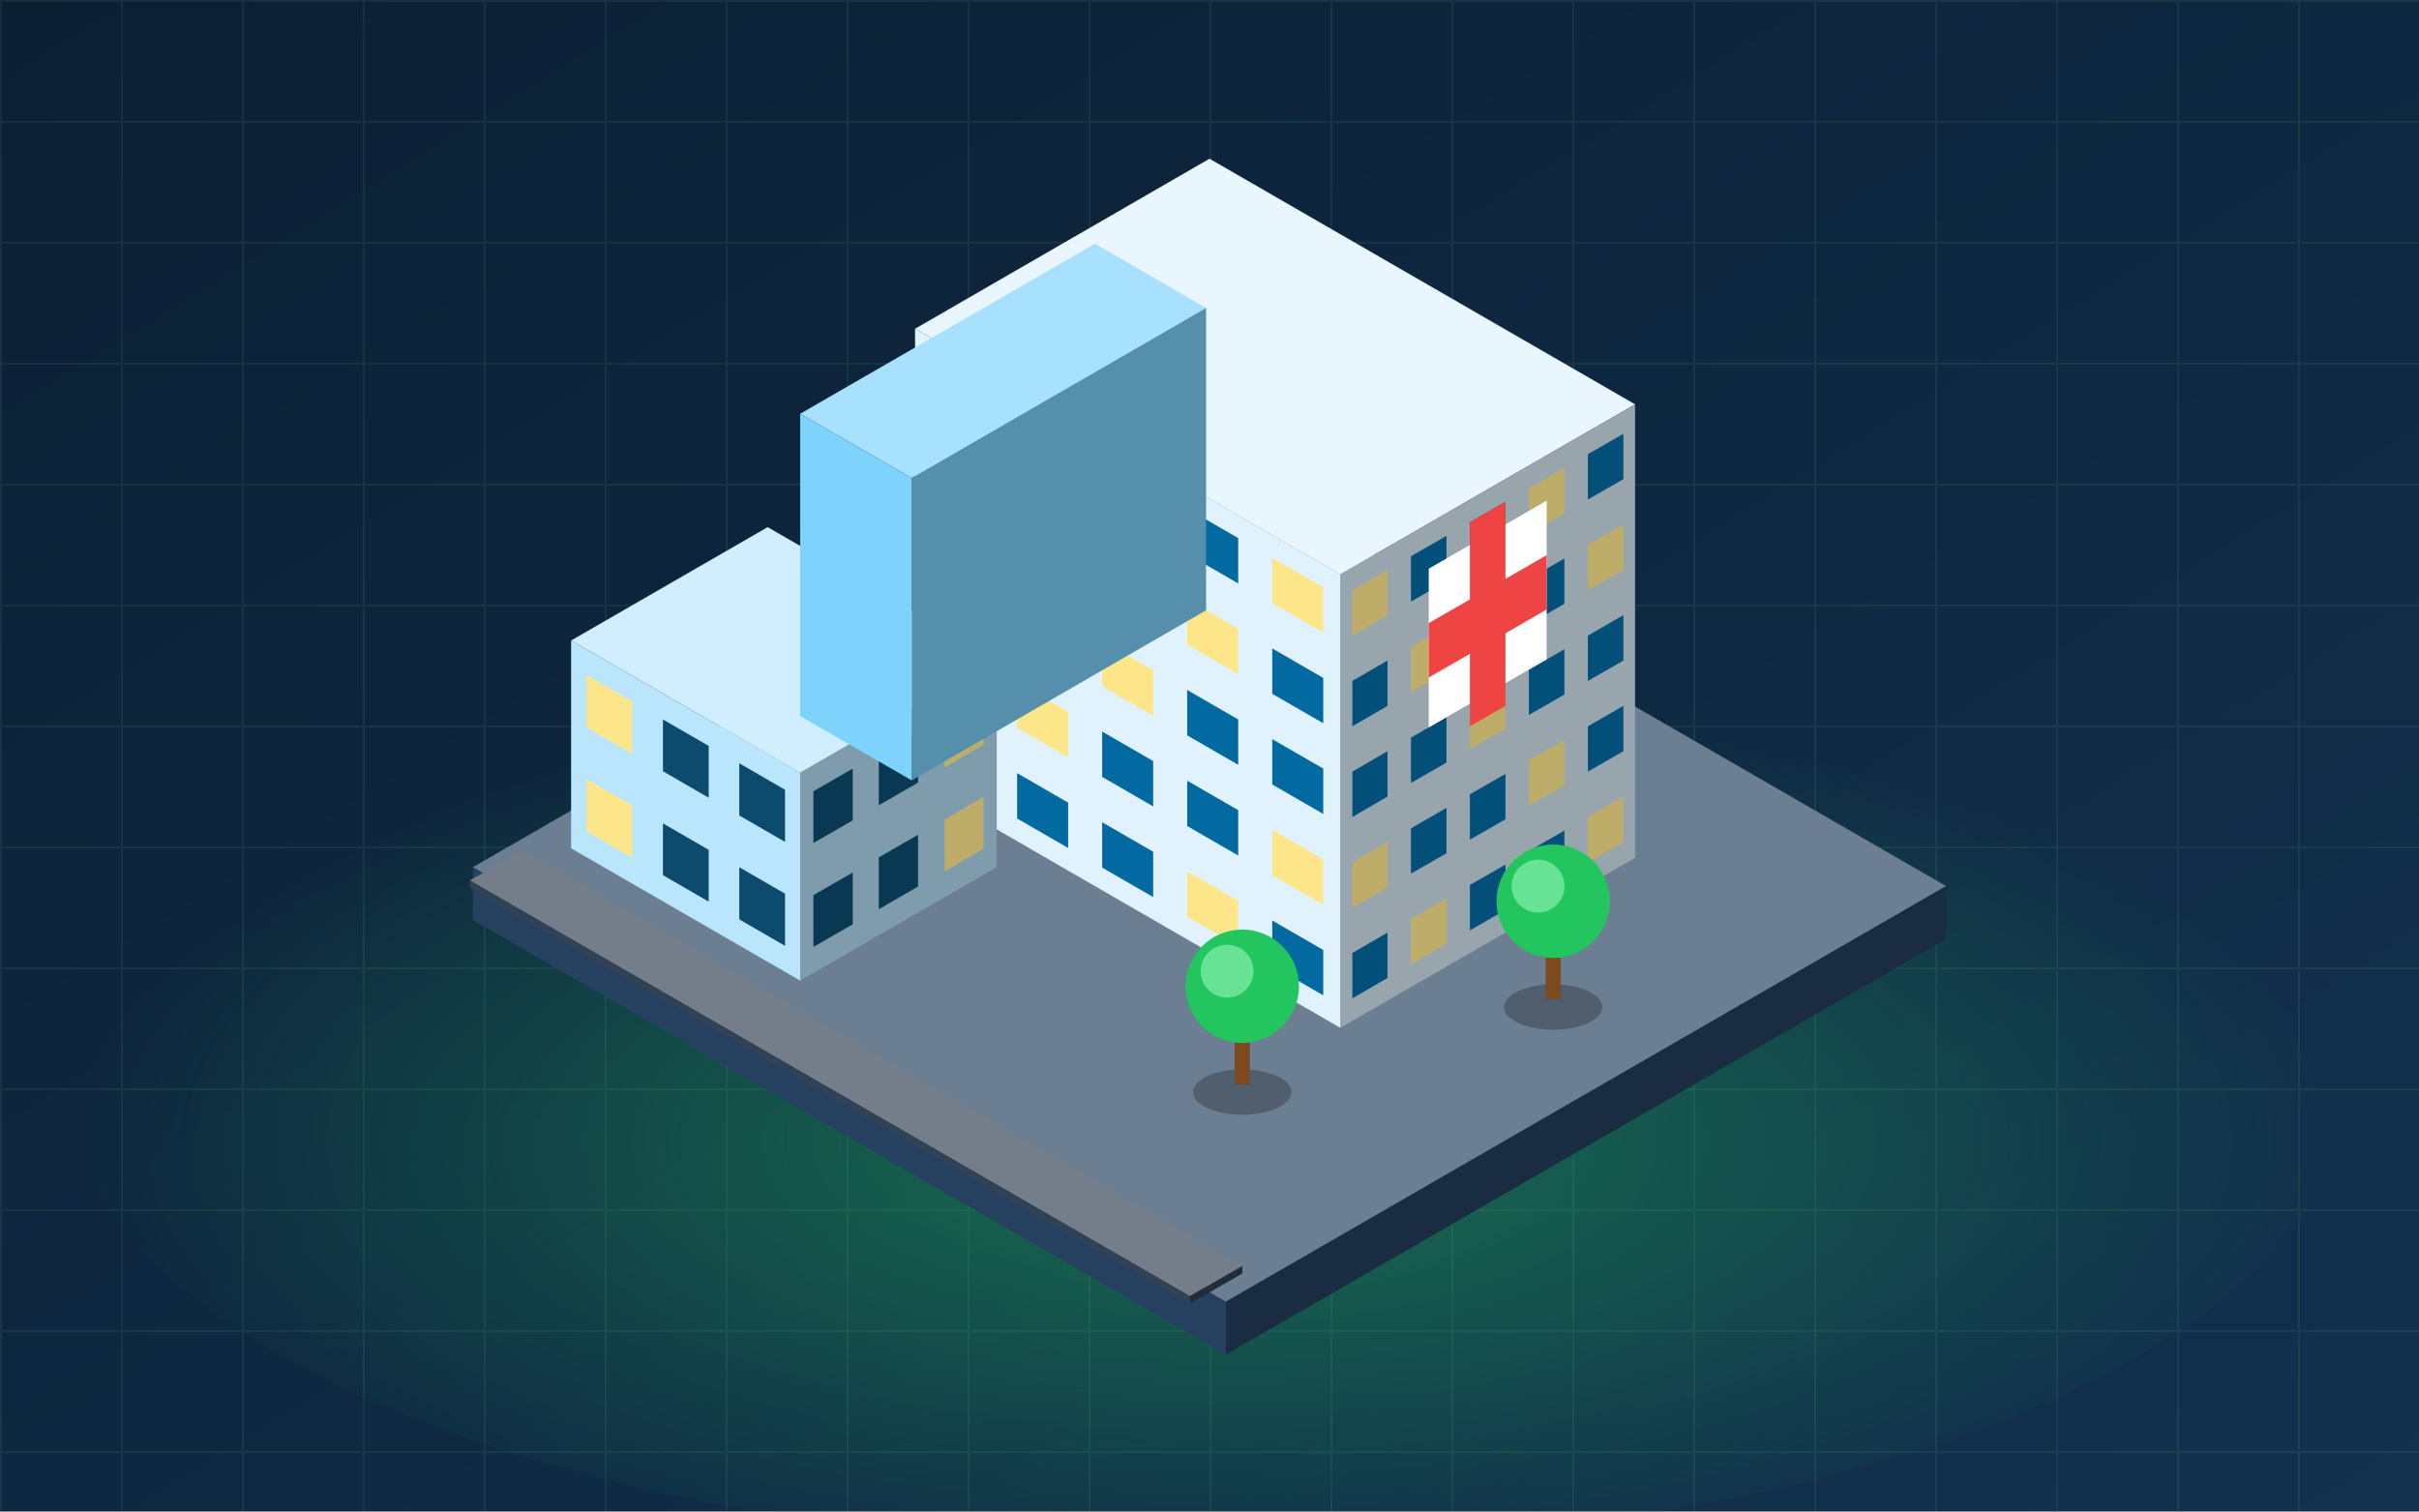
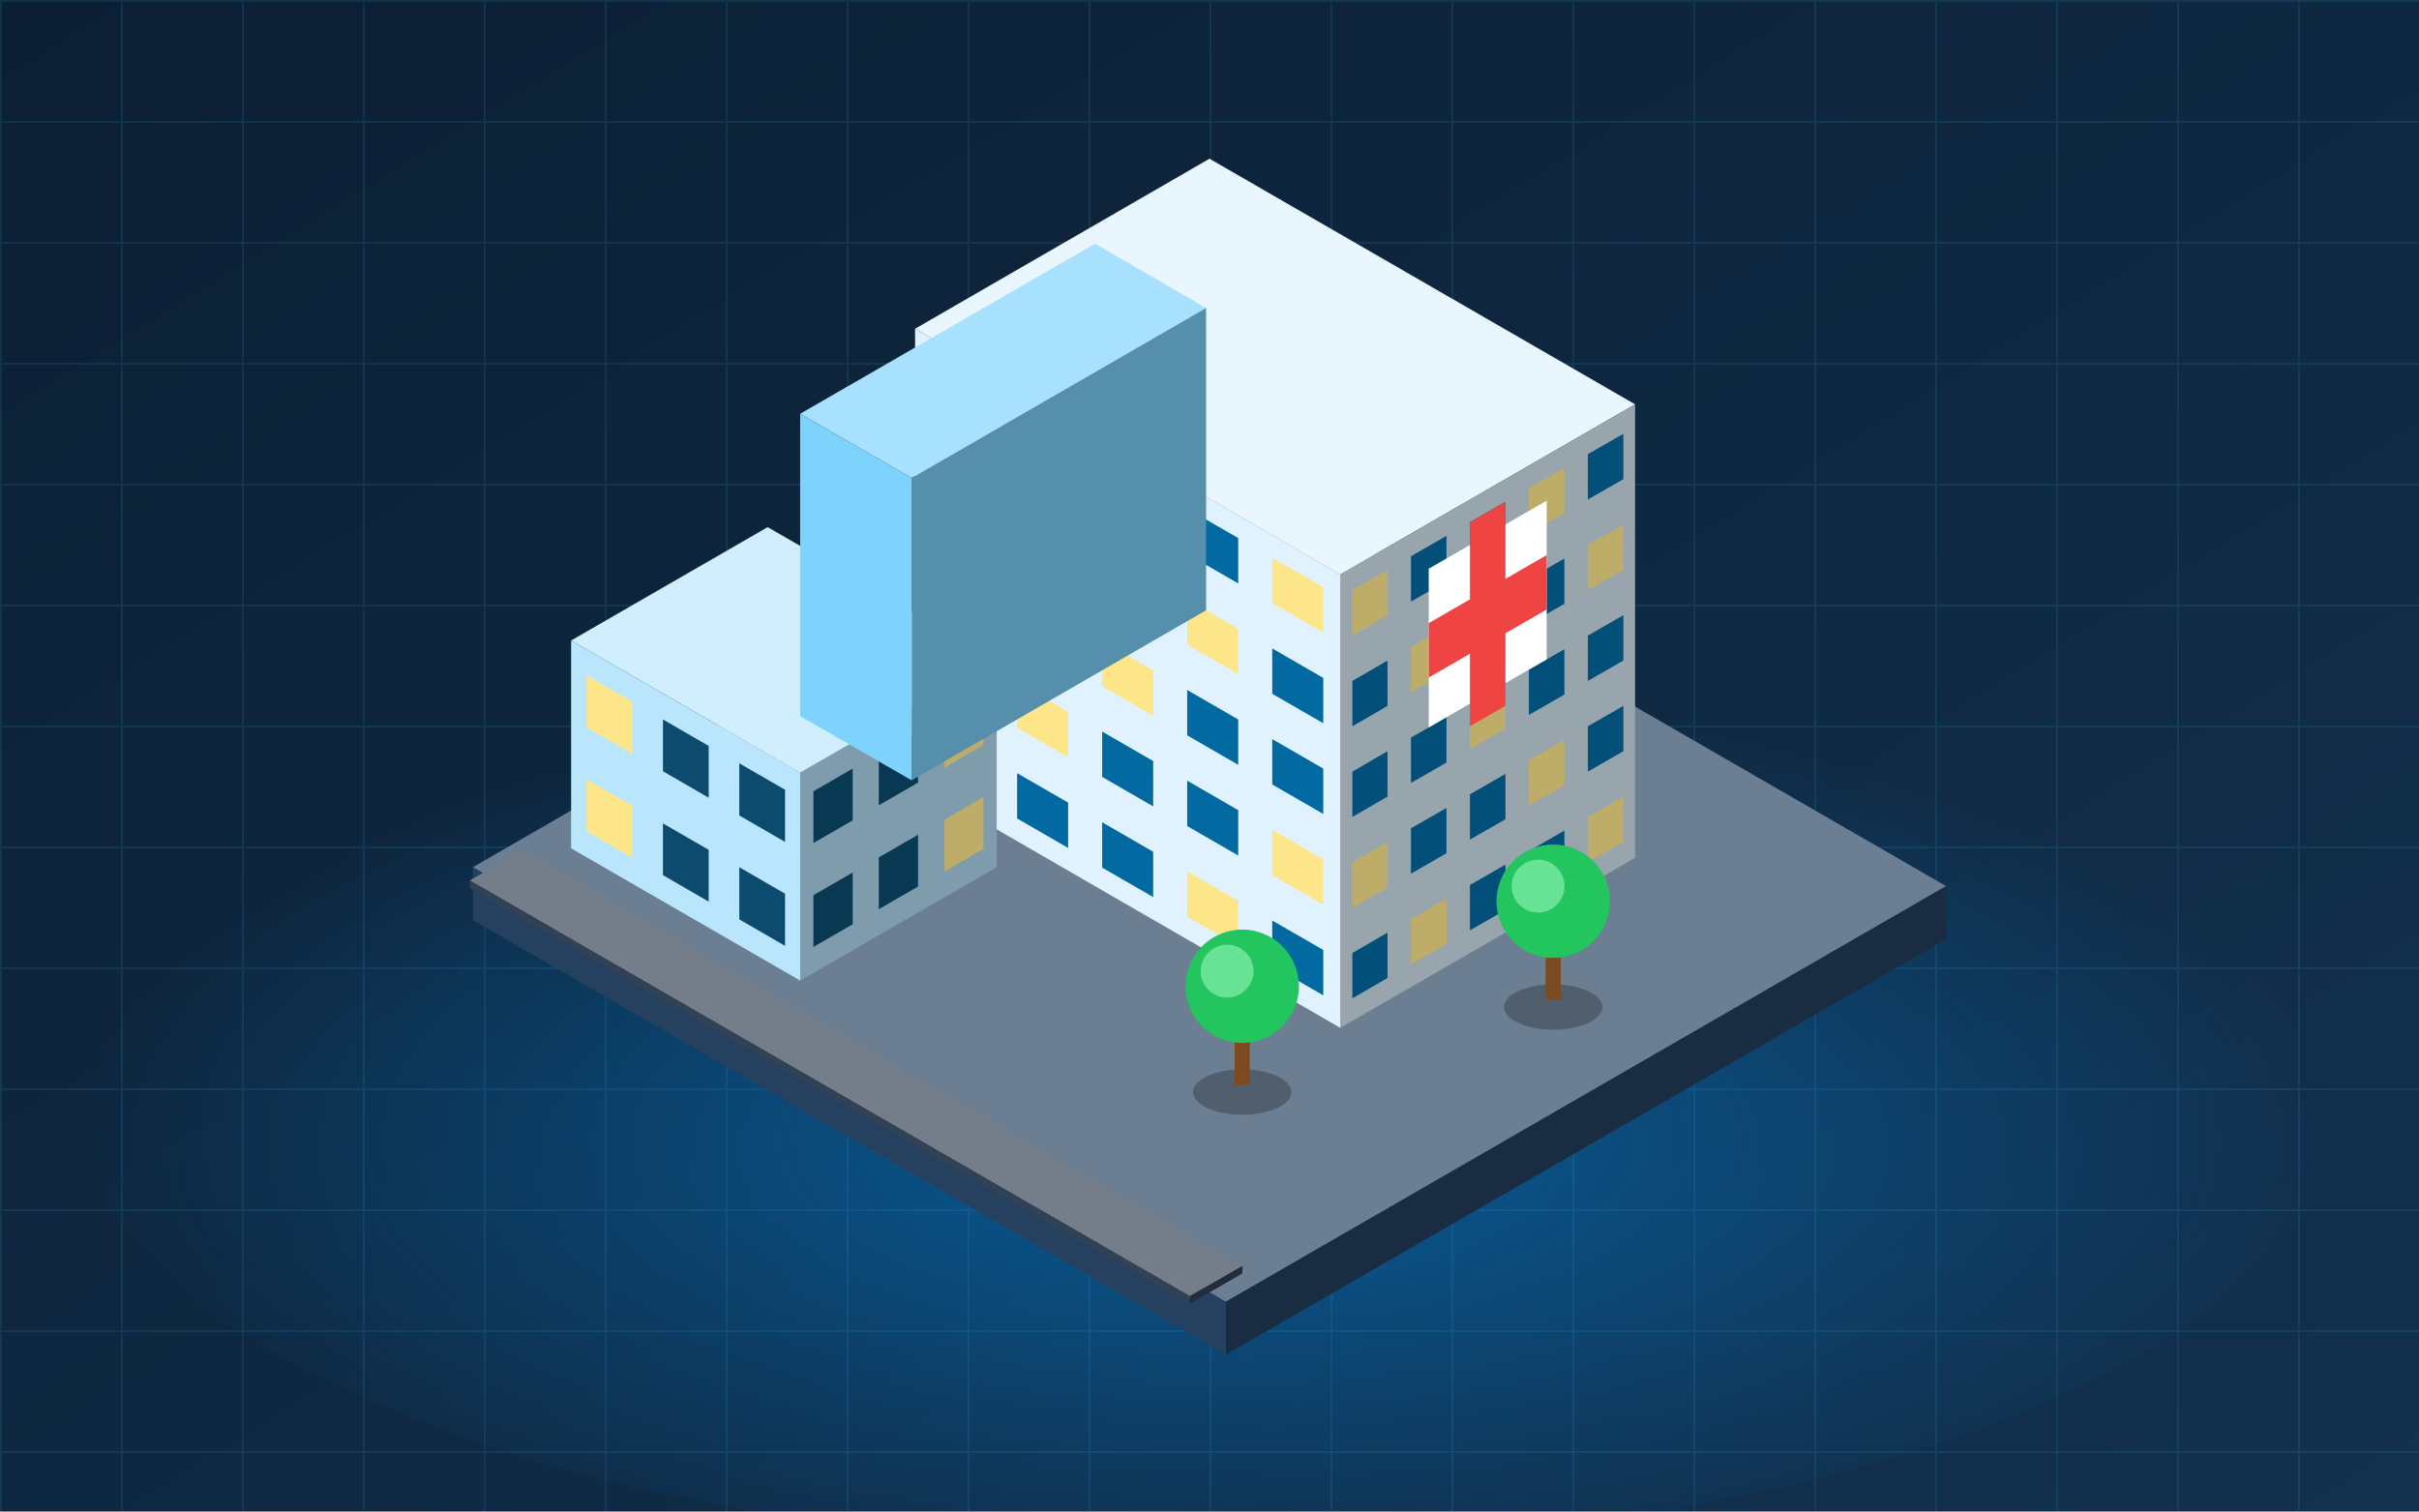
<svg xmlns="http://www.w3.org/2000/svg" viewBox="0 0 640 400" width="640" height="400">
  <defs>
    <linearGradient id="bghospital" x1="0" y1="0" x2="1" y2="1">
      <stop offset="0" stop-color="#0b1f33" />
      <stop offset="1" stop-color="#12314f" />
    </linearGradient>
    <radialGradient id="glhospital" cx=".5" cy=".55" r=".5">
-       <stop offset="0" stop-color="#22c55e" stop-opacity=".45" />
-       <stop offset="1" stop-color="#22c55e" stop-opacity="0" />
+       <stop offset="0" stop-color="#0099ff" stop-opacity=".45" />
+       <stop offset="1" stop-color="#0099ff" stop-opacity="0" />
    </radialGradient>
    <pattern id="grhospital" width="32" height="32" patternUnits="userSpaceOnUse">
-       <path d="M32 0H0V32" fill="none" stroke="#73e28f" stroke-opacity=".09" />
+       <path d="M32 0H0V32" fill="none" stroke="#38bdf8" stroke-opacity=".12" />
    </pattern>
  </defs>
  <rect width="640" height="400" fill="url(#bghospital)" />
  <rect width="640" height="400" fill="url(#grhospital)" />
  <ellipse cx="320" cy="290" rx="300" ry="120" fill="url(#glhospital)" />
  <polygon points="315.7,119.5 514.9,234.5 324.3,344.5 125.1,229.5" fill="#6b7e92" />
  <polygon points="514.9,248.5 324.3,358.5 324.3,344.5 514.9,234.5" fill="#192c41" />
  <polygon points="125.1,243.5 324.3,358.5 324.3,344.5 125.1,229.5" fill="#25415f" />
  <polygon points="320.0,42.0 432.6,107.0 354.6,152.0 242.1,87.0" fill="#eaf6fe" />
  <polygon points="432.6,227.0 354.6,272.0 354.6,152.0 432.6,107.0" fill="#98a5ad" />
  <polygon points="242.1,207.0 354.6,272.0 354.6,152.0 242.1,87.0" fill="#e0f2fe" />
  <polygon points="246.6,203.6 260.1,211.4 260.1,199.4 246.6,191.6" fill="#fde68a" />
  <polygon points="429.5,222.8 420.1,228.2 420.1,216.2 429.5,210.8" fill="#bead68" />
  <polygon points="269.1,216.6 282.6,224.4 282.6,212.4 269.1,204.6" fill="#0369a1" />
  <polygon points="413.9,231.8 404.5,237.2 404.5,225.2 413.9,219.8" fill="#024f79" />
  <polygon points="291.6,229.6 305.1,237.4 305.1,225.4 291.6,217.6" fill="#0369a1" />
  <polygon points="398.3,240.8 388.9,246.2 388.9,234.2 398.3,228.8" fill="#024f79" />
  <polygon points="314.1,242.6 327.6,250.4 327.6,238.4 314.1,230.6" fill="#fde68a" />
  <polygon points="382.7,249.8 373.3,255.2 373.3,243.2 382.7,237.8" fill="#bead68" />
  <polygon points="336.6,255.6 350.1,263.4 350.1,251.4 336.6,243.6" fill="#0369a1" />
  <polygon points="367.1,258.8 357.8,264.2 357.8,252.2 367.1,246.8" fill="#024f79" />
  <polygon points="246.6,179.6 260.1,187.4 260.1,175.4 246.6,167.6" fill="#0369a1" />
  <polygon points="429.5,198.8 420.1,204.2 420.1,192.2 429.5,186.8" fill="#024f79" />
  <polygon points="269.1,192.6 282.6,200.4 282.6,188.4 269.1,180.6" fill="#fde68a" />
  <polygon points="413.9,207.8 404.5,213.2 404.5,201.2 413.9,195.8" fill="#bead68" />
  <polygon points="291.6,205.6 305.1,213.4 305.1,201.4 291.6,193.6" fill="#0369a1" />
  <polygon points="398.3,216.8 388.9,222.2 388.9,210.2 398.3,204.8" fill="#024f79" />
  <polygon points="314.1,218.6 327.6,226.4 327.6,214.4 314.1,206.6" fill="#0369a1" />
  <polygon points="382.7,225.8 373.3,231.2 373.3,219.2 382.7,213.8" fill="#024f79" />
  <polygon points="336.6,231.6 350.1,239.4 350.1,227.4 336.6,219.6" fill="#fde68a" />
  <polygon points="367.1,234.8 357.8,240.2 357.8,228.2 367.1,222.8" fill="#bead68" />
  <polygon points="246.6,155.6 260.1,163.4 260.1,151.4 246.6,143.6" fill="#0369a1" />
  <polygon points="429.5,174.8 420.1,180.2 420.1,168.2 429.5,162.8" fill="#024f79" />
  <polygon points="269.1,168.6 282.6,176.4 282.6,164.4 269.1,156.6" fill="#0369a1" />
  <polygon points="413.9,183.8 404.5,189.2 404.5,177.2 413.9,171.8" fill="#024f79" />
  <polygon points="291.6,181.6 305.1,189.4 305.1,177.4 291.6,169.6" fill="#fde68a" />
  <polygon points="398.3,192.8 388.9,198.2 388.9,186.2 398.3,180.8" fill="#bead68" />
  <polygon points="314.1,194.6 327.6,202.4 327.6,190.4 314.1,182.6" fill="#0369a1" />
  <polygon points="382.7,201.8 373.3,207.2 373.3,195.2 382.7,189.8" fill="#024f79" />
  <polygon points="336.6,207.6 350.1,215.4 350.1,203.4 336.6,195.6" fill="#0369a1" />
  <polygon points="367.1,210.8 357.8,216.2 357.8,204.2 367.1,198.8" fill="#024f79" />
  <polygon points="246.6,131.6 260.1,139.4 260.1,127.4 246.6,119.6" fill="#fde68a" />
  <polygon points="429.5,150.8 420.1,156.2 420.1,144.2 429.5,138.8" fill="#bead68" />
  <polygon points="269.1,144.6 282.6,152.4 282.6,140.4 269.1,132.6" fill="#0369a1" />
  <polygon points="413.9,159.8 404.5,165.2 404.5,153.2 413.9,147.8" fill="#024f79" />
  <polygon points="291.6,157.6 305.1,165.4 305.1,153.4 291.6,145.6" fill="#0369a1" />
  <polygon points="398.3,168.8 388.9,174.2 388.9,162.2 398.3,156.8" fill="#024f79" />
  <polygon points="314.1,170.6 327.6,178.4 327.6,166.4 314.1,158.6" fill="#fde68a" />
  <polygon points="382.7,177.8 373.3,183.2 373.3,171.2 382.7,165.8" fill="#bead68" />
  <polygon points="336.6,183.6 350.1,191.4 350.1,179.4 336.6,171.6" fill="#0369a1" />
  <polygon points="367.1,186.8 357.8,192.2 357.8,180.2 367.1,174.8" fill="#024f79" />
  <polygon points="246.6,107.6 260.1,115.4 260.1,103.4 246.6,95.6" fill="#0369a1" />
  <polygon points="429.5,126.8 420.1,132.2 420.1,120.2 429.5,114.8" fill="#024f79" />
  <polygon points="269.1,120.6 282.6,128.4 282.6,116.4 269.1,108.6" fill="#fde68a" />
  <polygon points="413.9,135.8 404.5,141.2 404.5,129.2 413.9,123.8" fill="#bead68" />
  <polygon points="291.6,133.6 305.1,141.4 305.1,129.4 291.6,121.6" fill="#0369a1" />
  <polygon points="398.3,144.8 388.9,150.2 388.9,138.2 398.3,132.8" fill="#024f79" />
  <polygon points="314.1,146.6 327.6,154.4 327.6,142.4 314.1,134.6" fill="#0369a1" />
  <polygon points="382.7,153.8 373.3,159.2 373.3,147.2 382.7,141.8" fill="#024f79" />
  <polygon points="336.6,159.6 350.1,167.4 350.1,155.4 336.6,147.6" fill="#fde68a" />
  <polygon points="367.1,162.8 357.8,168.2 357.8,156.2 367.1,150.8" fill="#bead68" />
  <polygon points="409.2,174.5 378.0,192.5 378.0,150.5 409.2,132.5" fill="#fff" />
  <polygon points="398.3,186.8 388.9,192.2 388.9,138.2 398.3,132.8" fill="#ef4444" />
  <polygon points="409.2,161.3 378.0,179.3 378.0,164.9 409.2,146.9" fill="#ef4444" />
  <polygon points="203.1,139.5 263.7,174.5 211.7,204.5 151.1,169.5" fill="#d0eefe" />
  <polygon points="263.7,229.5 211.7,259.5 211.7,204.5 263.7,174.5" fill="#7e9cac" />
  <polygon points="151.1,224.5 211.7,259.5 211.7,204.5 151.1,169.5" fill="#bae6fd" />
  <polygon points="155.2,220.0 167.3,227.0 167.3,213.2 155.2,206.2" fill="#fde68a" />
  <polygon points="260.2,224.6 249.9,230.6 249.9,216.9 260.2,210.9" fill="#bead68" />
  <polygon points="175.4,231.6 187.5,238.6 187.5,224.9 175.4,217.9" fill="#0c4a6e" />
  <polygon points="242.9,234.6 232.5,240.6 232.5,226.9 242.9,220.9" fill="#093853" />
  <polygon points="195.6,243.3 207.7,250.3 207.7,236.5 195.6,229.5" fill="#0c4a6e" />
  <polygon points="225.6,244.6 215.2,250.6 215.2,236.9 225.6,230.9" fill="#093853" />
  <polygon points="155.2,192.5 167.3,199.5 167.3,185.7 155.2,178.7" fill="#fde68a" />
  <polygon points="260.2,197.1 249.9,203.1 249.9,189.4 260.2,183.4" fill="#bead68" />
  <polygon points="175.4,204.1 187.5,211.1 187.5,197.4 175.4,190.4" fill="#0c4a6e" />
  <polygon points="242.9,207.1 232.5,213.1 232.5,199.4 242.9,193.4" fill="#093853" />
  <polygon points="195.6,215.8 207.7,222.8 207.7,209.0 195.6,202.0" fill="#0c4a6e" />
  <polygon points="225.6,217.1 215.2,223.1 215.2,209.4 225.6,203.4" fill="#093853" />
  <polygon points="289.7,64.5 319.1,81.5 241.2,126.5 211.7,109.5" fill="#a7e1fd" />
  <polygon points="319.1,161.5 241.2,206.5 241.2,126.5 319.1,81.5" fill="#558fab" />
  <polygon points="211.7,189.5 241.2,206.5 241.2,126.5 211.7,109.5" fill="#7dd3fc" />
  <polygon points="138.1,225.0 328.7,335.0 314.8,343.0 124.3,233.0" fill="#747e8b" />
  <polygon points="328.7,337.0 314.8,345.0 314.8,343.0 328.7,335.0" fill="#232c3a" />
  <polygon points="124.3,235.0 314.8,345.0 314.8,343.0 124.3,233.0" fill="#334155" />
  <ellipse cx="328.66" cy="289" rx="13" ry="6" fill="#000" opacity=".25" />
  <rect x="326.66" y="273" width="4" height="14" fill="#7c4a1e" />
  <circle cx="328.66" cy="261" r="15" fill="#22c55e" />
  <circle cx="324.66" cy="257" r="7" fill="#86efac" opacity=".7" />
  <ellipse cx="410.933" cy="266.5" rx="13" ry="6" fill="#000" opacity=".25" />
  <rect x="408.933" y="250.5" width="4" height="14" fill="#7c4a1e" />
  <circle cx="410.933" cy="238.5" r="15" fill="#22c55e" />
  <circle cx="406.933" cy="234.5" r="7" fill="#86efac" opacity=".7" />
</svg>
